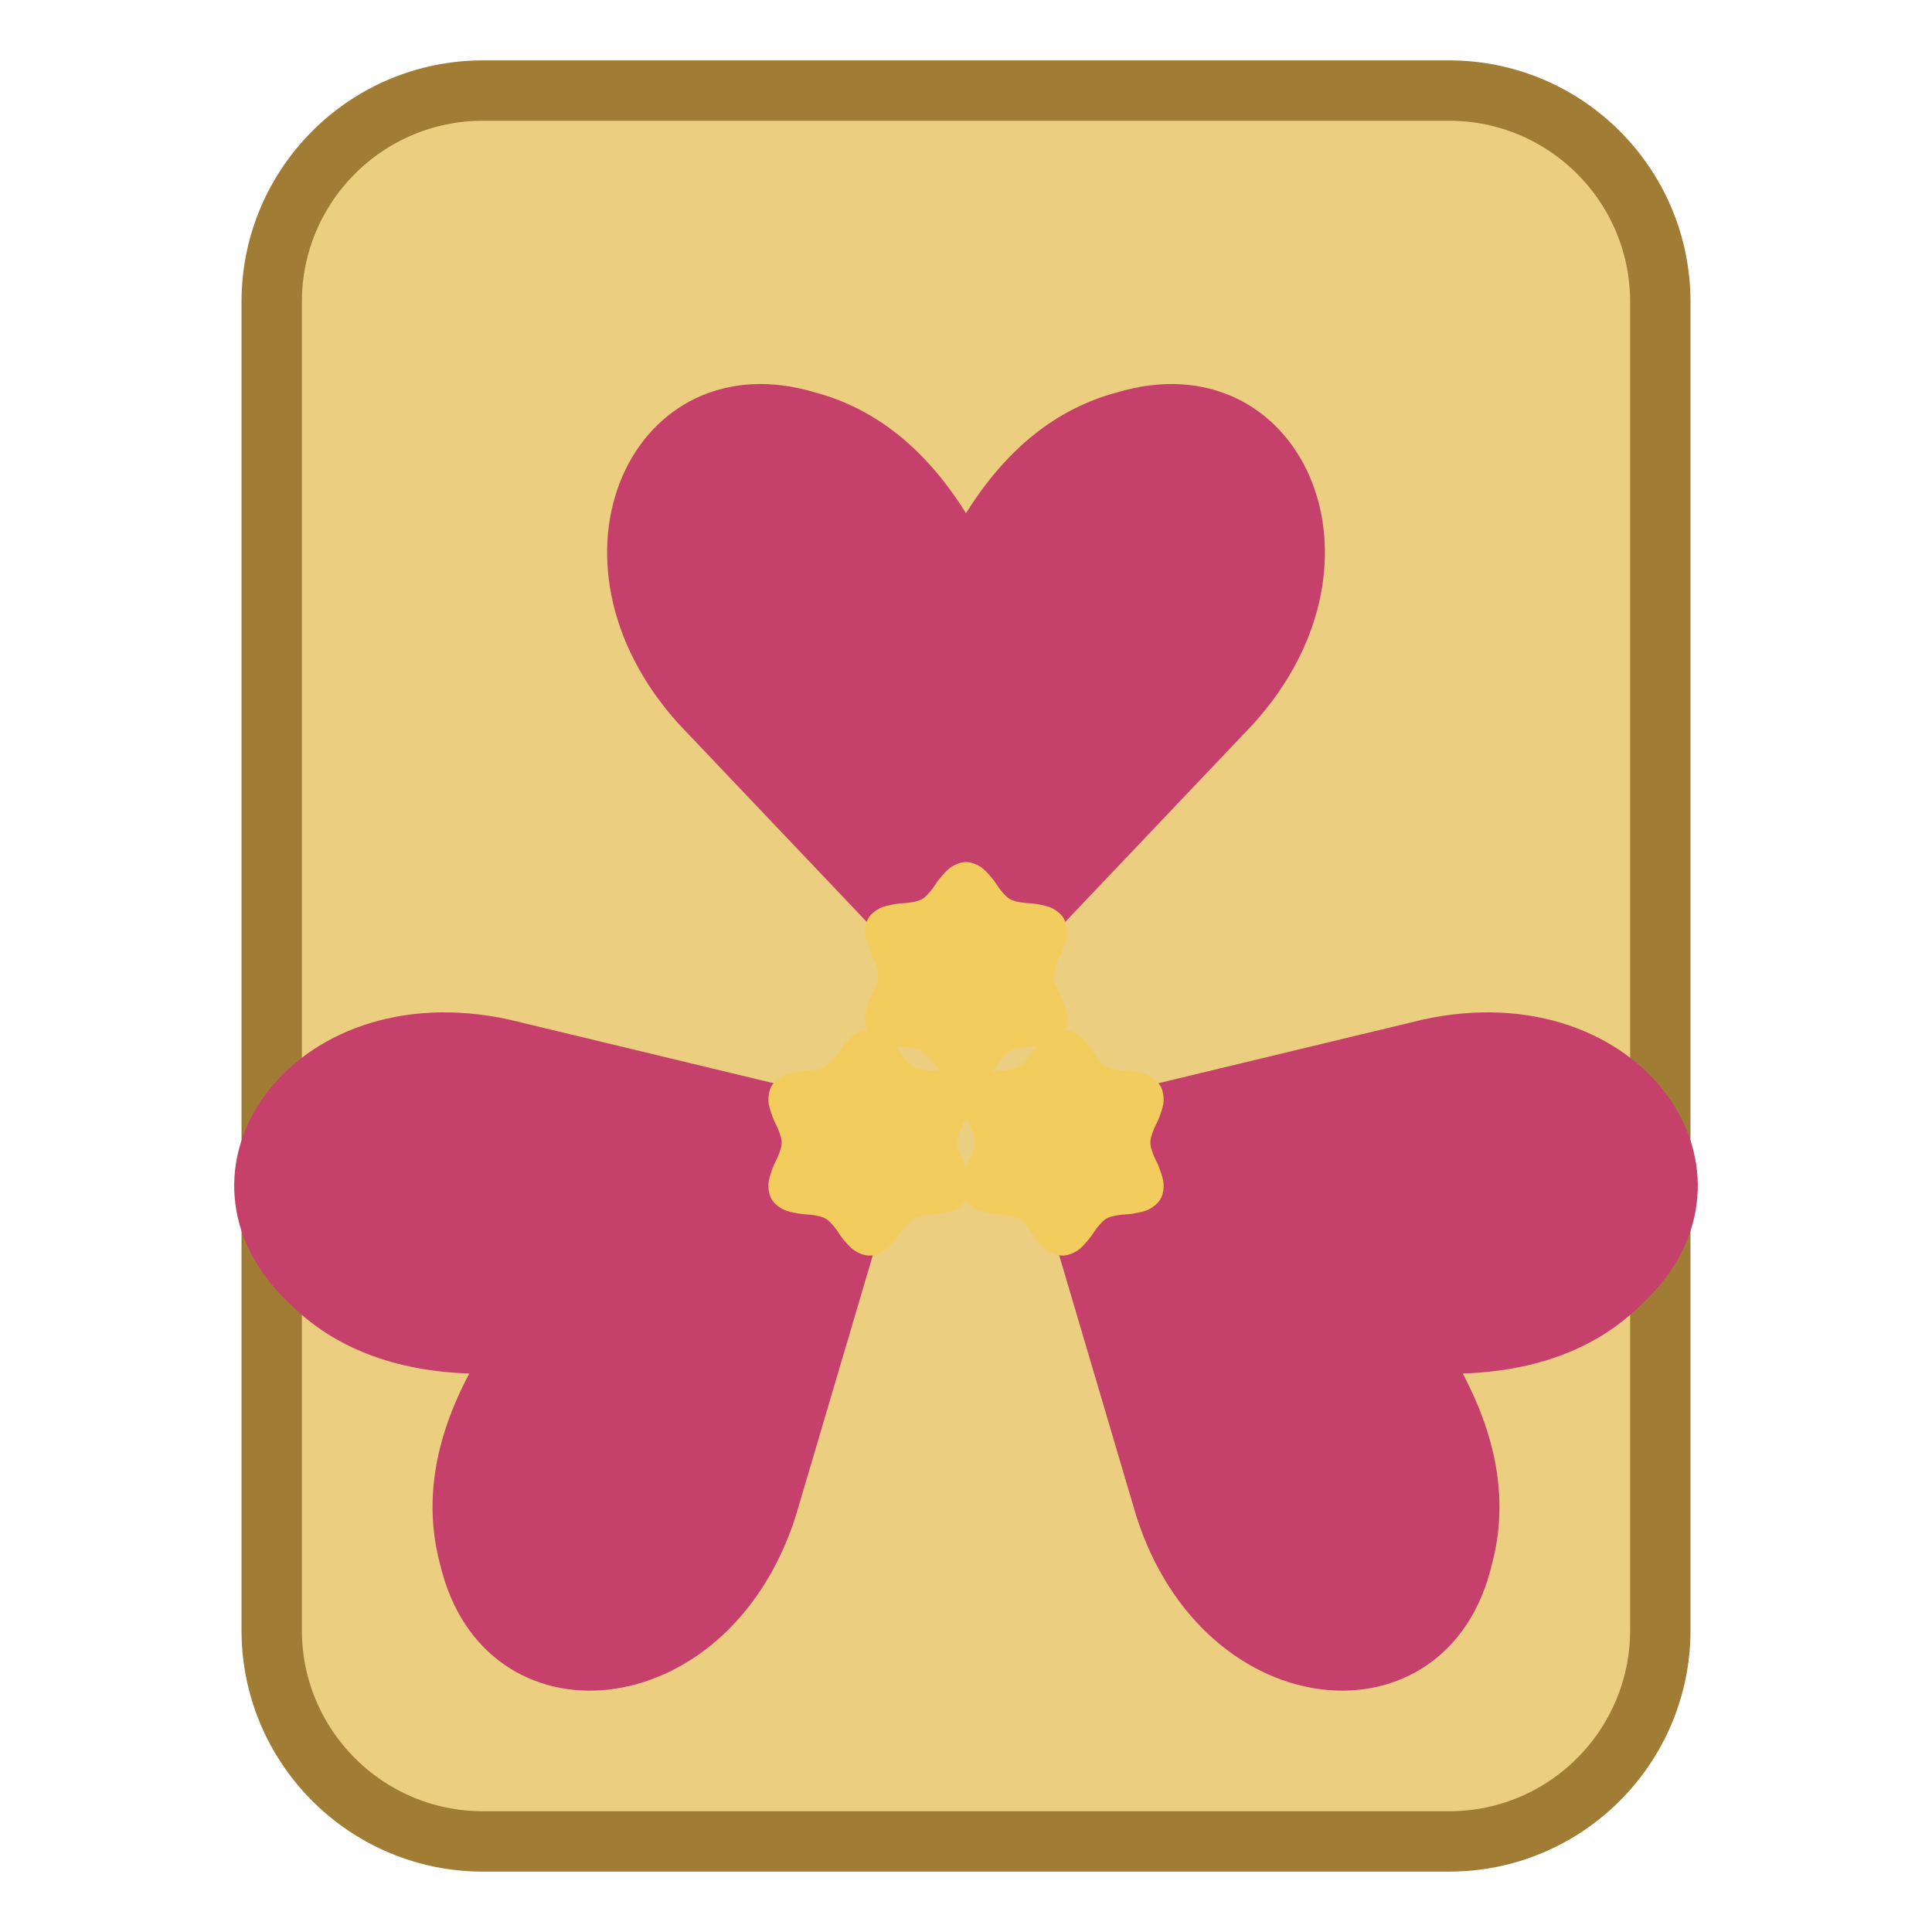
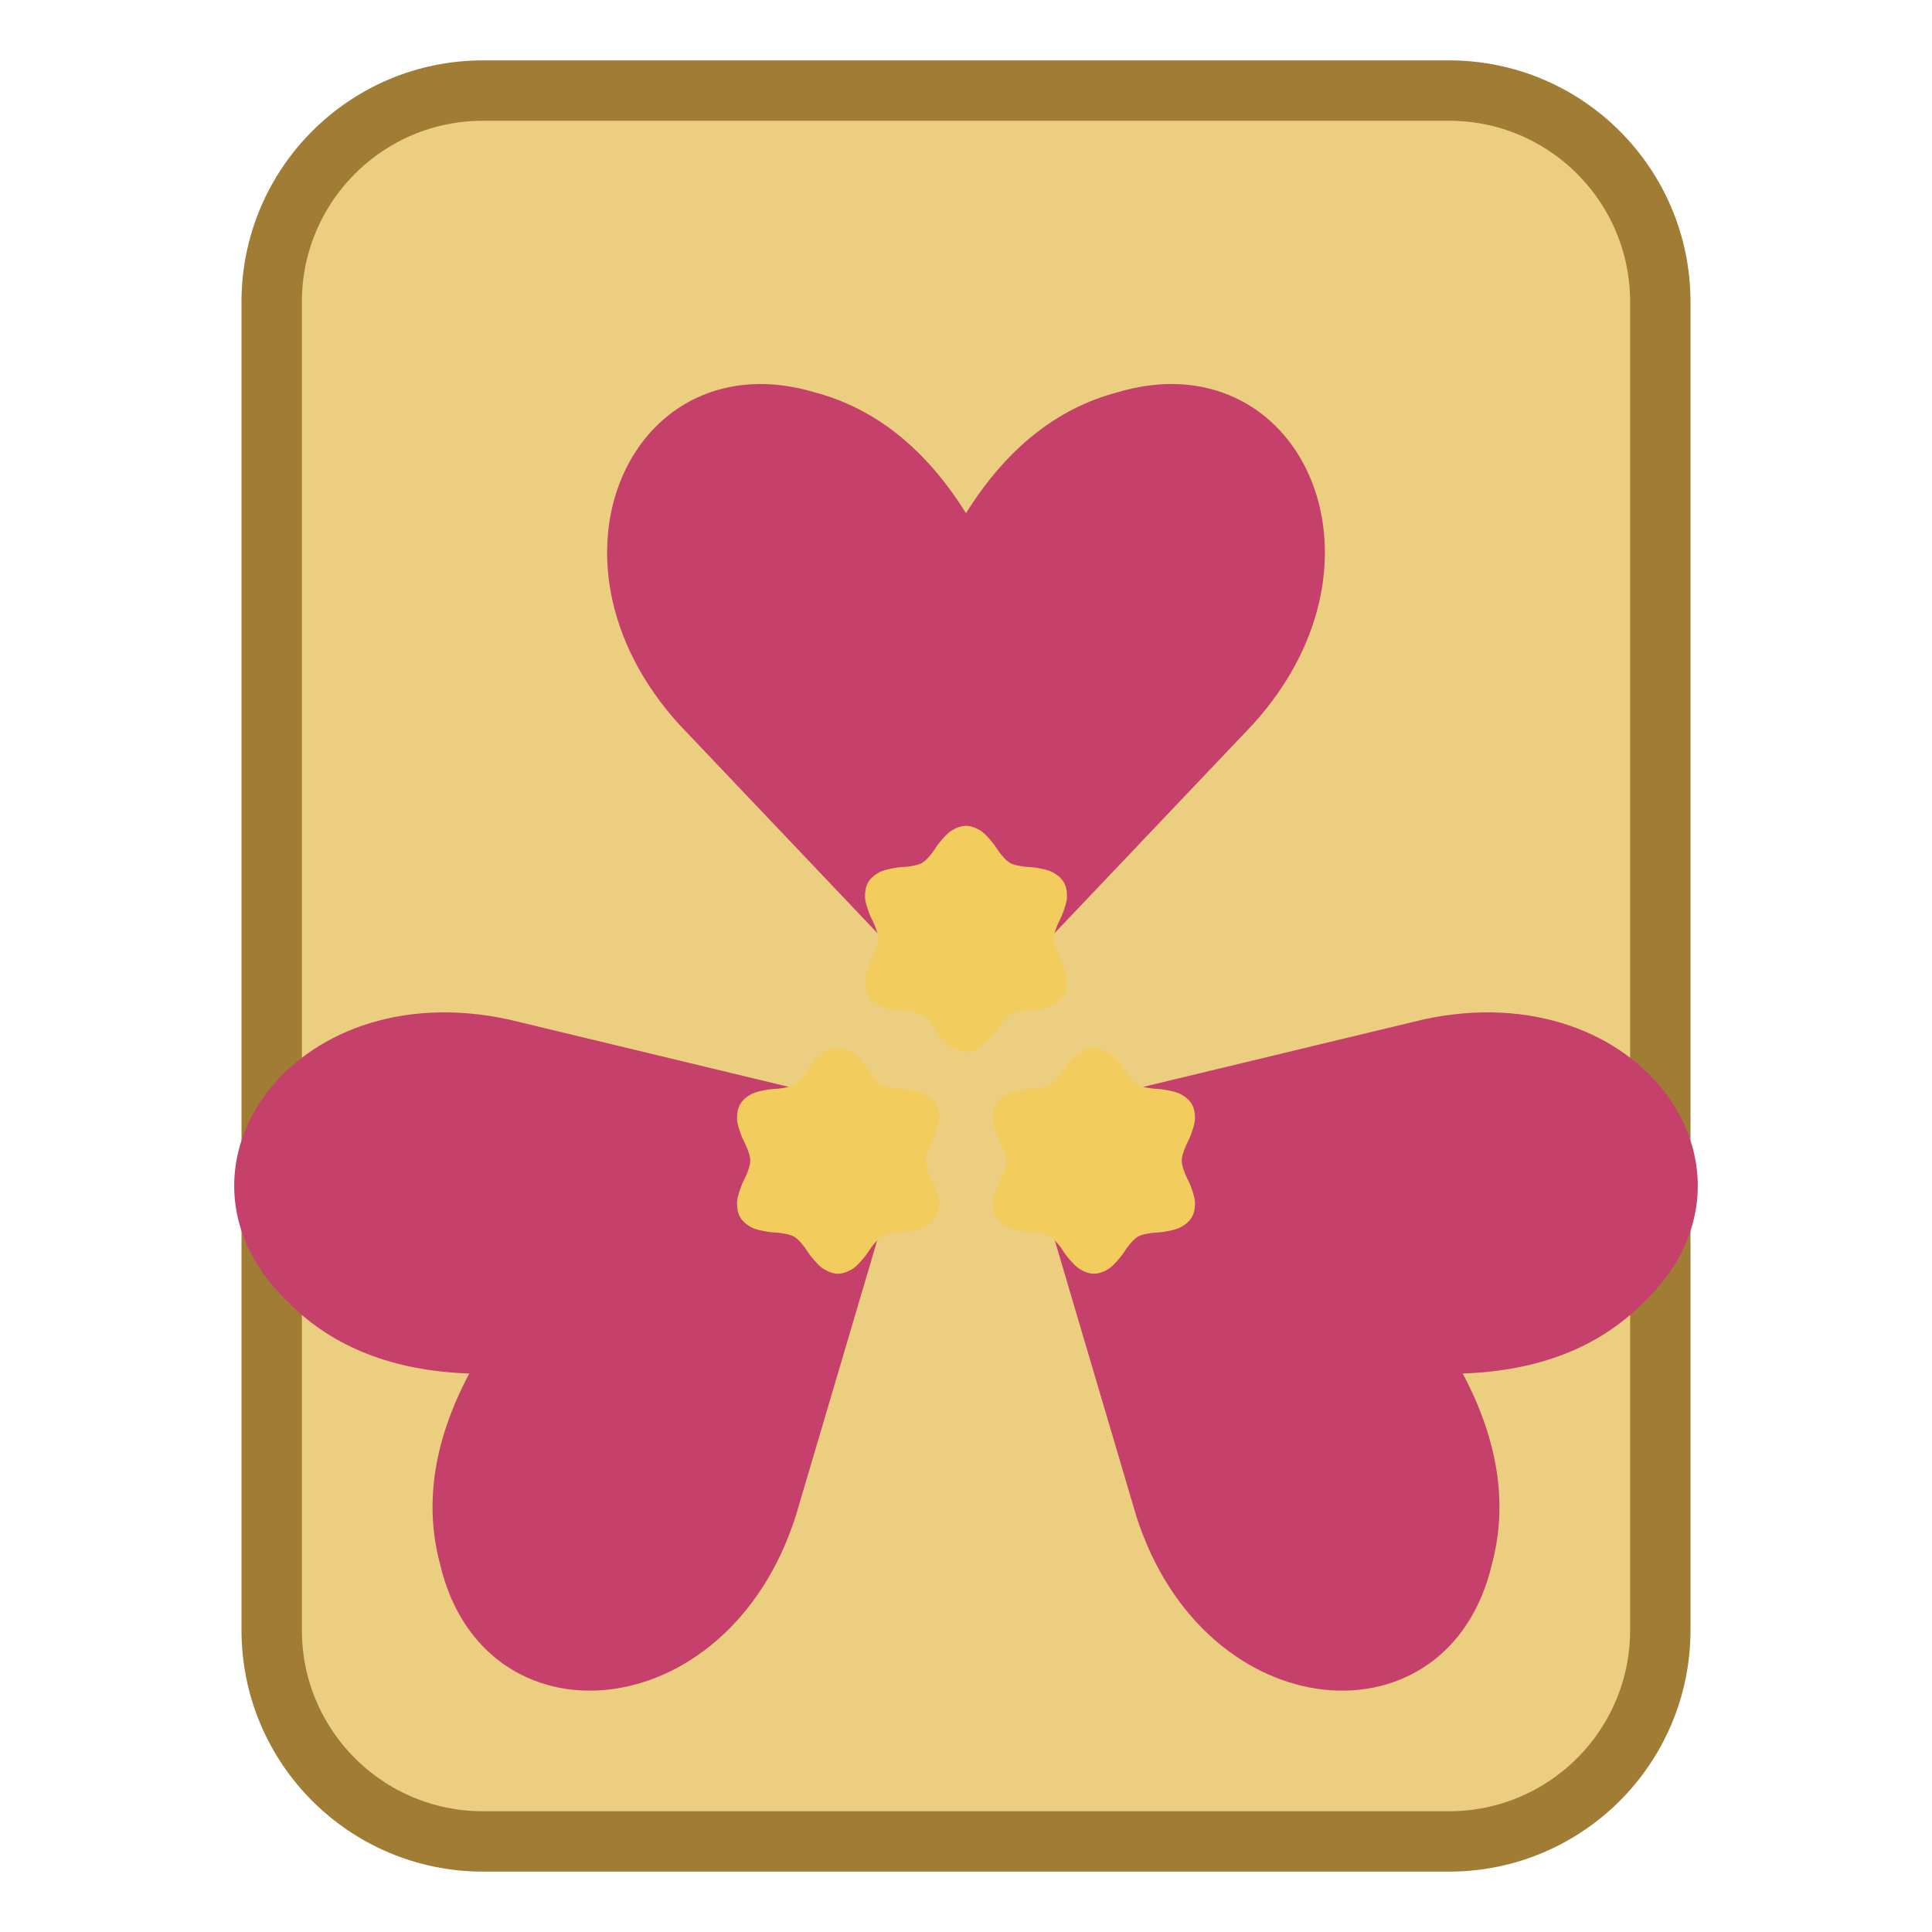
<svg xmlns="http://www.w3.org/2000/svg" viewBox="0 0 64 64" fill="none" role="img" aria-label="三心相聚">
  <rect x="9" y="3" width="46" height="58" rx="7" fill="#ECCE80" stroke="#A17C35" stroke-width="2" />
  <g transform="translate(32 36) scale(1) translate(-32 -36)">
    <g transform="rotate(0 32 36)">
      <g transform="translate(0 -0) rotate(0 32 29)">
        <path d="M32 34 L22.5 24 C17.5 18.5 21 11.2 27 13 Q30 13.8 32 17 Q34 13.8 37 13 C43 11.2 46.5 18.5 41.5 24 Z" fill="#C5416B" />
      </g>
    </g>
    <g transform="rotate(120 32 36)">
      <g transform="translate(0 -0) rotate(0 32 29)">
        <path d="M32 34 L22.5 24 C17.5 18.5 21 11.2 27 13 Q30 13.8 32 17 Q34 13.8 37 13 C43 11.2 46.5 18.5 41.5 24 Z" fill="#C5416B" />
      </g>
    </g>
    <g transform="rotate(240 32 36)">
      <g transform="translate(0 -0) rotate(0 32 29)">
        <path d="M32 34 L22.5 24 C17.5 18.5 21 11.2 27 13 Q30 13.8 32 17 Q34 13.8 37 13 C43 11.2 46.5 18.5 41.5 24 Z" fill="#C5416B" />
      </g>
    </g>
    <g data-flower-center="bougainvillea">
-       <path d="M32 28.53C32.083 28.53 32.173 28.564 32.249 28.611C32.324 28.657 32.393 28.74 32.453 28.81C32.513 28.879 32.558 28.966 32.61 29.027C32.662 29.088 32.705 29.14 32.765 29.175C32.825 29.21 32.892 29.221 32.971 29.235C33.049 29.25 33.147 29.245 33.237 29.263C33.328 29.28 33.434 29.298 33.512 29.34C33.59 29.382 33.665 29.443 33.706 29.515C33.748 29.587 33.763 29.682 33.761 29.771C33.758 29.86 33.72 29.96 33.69 30.047C33.66 30.134 33.608 30.216 33.581 30.292C33.554 30.367 33.53 30.431 33.53 30.5C33.53 30.569 33.554 30.633 33.581 30.708C33.608 30.784 33.66 30.866 33.69 30.953C33.72 31.04 33.758 31.14 33.761 31.229C33.763 31.318 33.748 31.413 33.706 31.485C33.665 31.557 33.59 31.618 33.512 31.66C33.434 31.702 33.328 31.72 33.237 31.737C33.147 31.755 33.049 31.75 32.971 31.765C32.892 31.779 32.825 31.79 32.765 31.825C32.705 31.86 32.662 31.912 32.61 31.973C32.558 32.034 32.513 32.121 32.453 32.19C32.393 32.26 32.324 32.343 32.249 32.389C32.173 32.436 32.083 32.47 32 32.47C31.917 32.47 31.827 32.436 31.751 32.389C31.676 32.343 31.607 32.26 31.547 32.19C31.487 32.121 31.442 32.034 31.39 31.973C31.338 31.912 31.295 31.86 31.235 31.825C31.175 31.79 31.108 31.779 31.029 31.765C30.951 31.75 30.853 31.755 30.763 31.737C30.672 31.72 30.566 31.702 30.488 31.66C30.41 31.618 30.335 31.557 30.294 31.485C30.253 31.413 30.237 31.318 30.239 31.229C30.242 31.14 30.28 31.04 30.31 30.953C30.34 30.866 30.392 30.784 30.419 30.708C30.446 30.633 30.47 30.569 30.47 30.5C30.47 30.431 30.446 30.367 30.419 30.292C30.392 30.216 30.34 30.134 30.31 30.047C30.28 29.96 30.242 29.86 30.239 29.771C30.237 29.682 30.253 29.587 30.294 29.515C30.335 29.443 30.41 29.382 30.488 29.34C30.566 29.298 30.672 29.28 30.763 29.263C30.853 29.245 30.951 29.25 31.029 29.235C31.108 29.221 31.175 29.21 31.235 29.175C31.295 29.14 31.338 29.088 31.39 29.027C31.442 28.966 31.487 28.879 31.547 28.81C31.607 28.74 31.676 28.657 31.751 28.611C31.827 28.564 31.917 28.53 32 28.53Z" transform="translate(32 32.3) scale(1.9) translate(-32 -30.5)" fill="#F2CD5D" />
-       <path d="M32 28.53C32.083 28.53 32.173 28.564 32.249 28.611C32.324 28.657 32.393 28.74 32.453 28.81C32.513 28.879 32.558 28.966 32.61 29.027C32.662 29.088 32.705 29.14 32.765 29.175C32.825 29.21 32.892 29.221 32.971 29.235C33.049 29.25 33.147 29.245 33.237 29.263C33.328 29.28 33.434 29.298 33.512 29.34C33.59 29.382 33.665 29.443 33.706 29.515C33.748 29.587 33.763 29.682 33.761 29.771C33.758 29.86 33.72 29.96 33.69 30.047C33.66 30.134 33.608 30.216 33.581 30.292C33.554 30.367 33.53 30.431 33.53 30.5C33.53 30.569 33.554 30.633 33.581 30.708C33.608 30.784 33.66 30.866 33.69 30.953C33.72 31.04 33.758 31.14 33.761 31.229C33.763 31.318 33.748 31.413 33.706 31.485C33.665 31.557 33.59 31.618 33.512 31.66C33.434 31.702 33.328 31.72 33.237 31.737C33.147 31.755 33.049 31.75 32.971 31.765C32.892 31.779 32.825 31.79 32.765 31.825C32.705 31.86 32.662 31.912 32.61 31.973C32.558 32.034 32.513 32.121 32.453 32.19C32.393 32.26 32.324 32.343 32.249 32.389C32.173 32.436 32.083 32.47 32 32.47C31.917 32.47 31.827 32.436 31.751 32.389C31.676 32.343 31.607 32.26 31.547 32.19C31.487 32.121 31.442 32.034 31.39 31.973C31.338 31.912 31.295 31.86 31.235 31.825C31.175 31.79 31.108 31.779 31.029 31.765C30.951 31.75 30.853 31.755 30.763 31.737C30.672 31.72 30.566 31.702 30.488 31.66C30.41 31.618 30.335 31.557 30.294 31.485C30.253 31.413 30.237 31.318 30.239 31.229C30.242 31.14 30.28 31.04 30.31 30.953C30.34 30.866 30.392 30.784 30.419 30.708C30.446 30.633 30.47 30.569 30.47 30.5C30.47 30.431 30.446 30.367 30.419 30.292C30.392 30.216 30.34 30.134 30.31 30.047C30.28 29.96 30.242 29.86 30.239 29.771C30.237 29.682 30.253 29.587 30.294 29.515C30.335 29.443 30.41 29.382 30.488 29.34C30.566 29.298 30.672 29.28 30.763 29.263C30.853 29.245 30.951 29.25 31.029 29.235C31.108 29.221 31.175 29.21 31.235 29.175C31.295 29.14 31.338 29.088 31.39 29.027C31.442 28.966 31.487 28.879 31.547 28.81C31.607 28.74 31.676 28.657 31.751 28.611C31.827 28.564 31.917 28.53 32 28.53Z" transform="translate(28.8 37.85) scale(1.9) translate(-32 -30.5)" fill="#F2CD5D" />
-       <path d="M32 28.53C32.083 28.53 32.173 28.564 32.249 28.611C32.324 28.657 32.393 28.74 32.453 28.81C32.513 28.879 32.558 28.966 32.61 29.027C32.662 29.088 32.705 29.14 32.765 29.175C32.825 29.21 32.892 29.221 32.971 29.235C33.049 29.25 33.147 29.245 33.237 29.263C33.328 29.28 33.434 29.298 33.512 29.34C33.59 29.382 33.665 29.443 33.706 29.515C33.748 29.587 33.763 29.682 33.761 29.771C33.758 29.86 33.72 29.96 33.69 30.047C33.66 30.134 33.608 30.216 33.581 30.292C33.554 30.367 33.53 30.431 33.53 30.5C33.53 30.569 33.554 30.633 33.581 30.708C33.608 30.784 33.66 30.866 33.69 30.953C33.72 31.04 33.758 31.14 33.761 31.229C33.763 31.318 33.748 31.413 33.706 31.485C33.665 31.557 33.59 31.618 33.512 31.66C33.434 31.702 33.328 31.72 33.237 31.737C33.147 31.755 33.049 31.75 32.971 31.765C32.892 31.779 32.825 31.79 32.765 31.825C32.705 31.86 32.662 31.912 32.61 31.973C32.558 32.034 32.513 32.121 32.453 32.19C32.393 32.26 32.324 32.343 32.249 32.389C32.173 32.436 32.083 32.47 32 32.47C31.917 32.47 31.827 32.436 31.751 32.389C31.676 32.343 31.607 32.26 31.547 32.19C31.487 32.121 31.442 32.034 31.39 31.973C31.338 31.912 31.295 31.86 31.235 31.825C31.175 31.79 31.108 31.779 31.029 31.765C30.951 31.75 30.853 31.755 30.763 31.737C30.672 31.72 30.566 31.702 30.488 31.66C30.41 31.618 30.335 31.557 30.294 31.485C30.253 31.413 30.237 31.318 30.239 31.229C30.242 31.14 30.28 31.04 30.31 30.953C30.34 30.866 30.392 30.784 30.419 30.708C30.446 30.633 30.47 30.569 30.47 30.5C30.47 30.431 30.446 30.367 30.419 30.292C30.392 30.216 30.34 30.134 30.31 30.047C30.28 29.96 30.242 29.86 30.239 29.771C30.237 29.682 30.253 29.587 30.294 29.515C30.335 29.443 30.41 29.382 30.488 29.34C30.566 29.298 30.672 29.28 30.763 29.263C30.853 29.245 30.951 29.25 31.029 29.235C31.108 29.221 31.175 29.21 31.235 29.175C31.295 29.14 31.338 29.088 31.39 29.027C31.442 28.966 31.487 28.879 31.547 28.81C31.607 28.74 31.676 28.657 31.751 28.611C31.827 28.564 31.917 28.53 32 28.53Z" transform="translate(35.2 37.85) scale(1.9) translate(-32 -30.5)" fill="#F2CD5D" />
+       <path d="M32 28.53C32.083 28.53 32.173 28.564 32.249 28.611C32.324 28.657 32.393 28.74 32.453 28.81C32.513 28.879 32.558 28.966 32.61 29.027C32.662 29.088 32.705 29.14 32.765 29.175C32.825 29.21 32.892 29.221 32.971 29.235C33.049 29.25 33.147 29.245 33.237 29.263C33.328 29.28 33.434 29.298 33.512 29.34C33.59 29.382 33.665 29.443 33.706 29.515C33.748 29.587 33.763 29.682 33.761 29.771C33.758 29.86 33.72 29.96 33.69 30.047C33.66 30.134 33.608 30.216 33.581 30.292C33.554 30.367 33.53 30.431 33.53 30.5C33.53 30.569 33.554 30.633 33.581 30.708C33.608 30.784 33.66 30.866 33.69 30.953C33.72 31.04 33.758 31.14 33.761 31.229C33.763 31.318 33.748 31.413 33.706 31.485C33.665 31.557 33.59 31.618 33.512 31.66C33.434 31.702 33.328 31.72 33.237 31.737C33.147 31.755 33.049 31.75 32.971 31.765C32.892 31.779 32.825 31.79 32.765 31.825C32.705 31.86 32.662 31.912 32.61 31.973C32.558 32.034 32.513 32.121 32.453 32.19C32.393 32.26 32.324 32.343 32.249 32.389C32.173 32.436 32.083 32.47 32 32.47C31.917 32.47 31.827 32.436 31.751 32.389C31.676 32.343 31.607 32.26 31.547 32.19C31.487 32.121 31.442 32.034 31.39 31.973C31.338 31.912 31.295 31.86 31.235 31.825C31.175 31.79 31.108 31.779 31.029 31.765C30.951 31.75 30.853 31.755 30.763 31.737C30.672 31.72 30.566 31.702 30.488 31.66C30.41 31.618 30.335 31.557 30.294 31.485C30.253 31.413 30.237 31.318 30.239 31.229C30.242 31.14 30.28 31.04 30.31 30.953C30.34 30.866 30.392 30.784 30.419 30.708C30.446 30.633 30.47 30.569 30.47 30.5C30.47 30.431 30.446 30.367 30.419 30.292C30.392 30.216 30.34 30.134 30.31 30.047C30.28 29.96 30.242 29.86 30.239 29.771C30.237 29.682 30.253 29.587 30.294 29.515C30.335 29.443 30.41 29.382 30.488 29.34C30.566 29.298 30.672 29.28 30.763 29.263C30.853 29.245 30.951 29.25 31.029 29.235C31.108 29.221 31.175 29.21 31.235 29.175C31.295 29.14 31.338 29.088 31.39 29.027C31.442 28.966 31.487 28.879 31.547 28.81C31.607 28.74 31.676 28.657 31.751 28.611C31.827 28.564 31.917 28.53 32 28.53Z" transform="translate(32 31.1) scale(1.9) translate(-32 -30.5)" fill="#F2CD5D" />
+       <path d="M32 28.53C32.083 28.53 32.173 28.564 32.249 28.611C32.324 28.657 32.393 28.74 32.453 28.81C32.513 28.879 32.558 28.966 32.61 29.027C32.662 29.088 32.705 29.14 32.765 29.175C32.825 29.21 32.892 29.221 32.971 29.235C33.049 29.25 33.147 29.245 33.237 29.263C33.328 29.28 33.434 29.298 33.512 29.34C33.59 29.382 33.665 29.443 33.706 29.515C33.748 29.587 33.763 29.682 33.761 29.771C33.758 29.86 33.72 29.96 33.69 30.047C33.66 30.134 33.608 30.216 33.581 30.292C33.554 30.367 33.53 30.431 33.53 30.5C33.53 30.569 33.554 30.633 33.581 30.708C33.608 30.784 33.66 30.866 33.69 30.953C33.72 31.04 33.758 31.14 33.761 31.229C33.763 31.318 33.748 31.413 33.706 31.485C33.665 31.557 33.59 31.618 33.512 31.66C33.434 31.702 33.328 31.72 33.237 31.737C33.147 31.755 33.049 31.75 32.971 31.765C32.892 31.779 32.825 31.79 32.765 31.825C32.705 31.86 32.662 31.912 32.61 31.973C32.558 32.034 32.513 32.121 32.453 32.19C32.393 32.26 32.324 32.343 32.249 32.389C32.173 32.436 32.083 32.47 32 32.47C31.917 32.47 31.827 32.436 31.751 32.389C31.676 32.343 31.607 32.26 31.547 32.19C31.487 32.121 31.442 32.034 31.39 31.973C31.338 31.912 31.295 31.86 31.235 31.825C31.175 31.79 31.108 31.779 31.029 31.765C30.951 31.75 30.853 31.755 30.763 31.737C30.672 31.72 30.566 31.702 30.488 31.66C30.41 31.618 30.335 31.557 30.294 31.485C30.253 31.413 30.237 31.318 30.239 31.229C30.242 31.14 30.28 31.04 30.31 30.953C30.34 30.866 30.392 30.784 30.419 30.708C30.446 30.633 30.47 30.569 30.47 30.5C30.47 30.431 30.446 30.367 30.419 30.292C30.392 30.216 30.34 30.134 30.31 30.047C30.28 29.96 30.242 29.86 30.239 29.771C30.237 29.682 30.253 29.587 30.294 29.515C30.335 29.443 30.41 29.382 30.488 29.34C30.566 29.298 30.672 29.28 30.763 29.263C30.853 29.245 30.951 29.25 31.029 29.235C31.108 29.221 31.175 29.21 31.235 29.175C31.295 29.14 31.338 29.088 31.39 29.027C31.442 28.966 31.487 28.879 31.547 28.81C31.607 28.74 31.676 28.657 31.751 28.611C31.827 28.564 31.917 28.53 32 28.53Z" transform="translate(27.76 38.45) scale(1.9) translate(-32 -30.5)" fill="#F2CD5D" />
+       <path d="M32 28.53C32.083 28.53 32.173 28.564 32.249 28.611C32.324 28.657 32.393 28.74 32.453 28.81C32.513 28.879 32.558 28.966 32.61 29.027C32.662 29.088 32.705 29.14 32.765 29.175C32.825 29.21 32.892 29.221 32.971 29.235C33.049 29.25 33.147 29.245 33.237 29.263C33.328 29.28 33.434 29.298 33.512 29.34C33.59 29.382 33.665 29.443 33.706 29.515C33.748 29.587 33.763 29.682 33.761 29.771C33.758 29.86 33.72 29.96 33.69 30.047C33.66 30.134 33.608 30.216 33.581 30.292C33.554 30.367 33.53 30.431 33.53 30.5C33.53 30.569 33.554 30.633 33.581 30.708C33.608 30.784 33.66 30.866 33.69 30.953C33.72 31.04 33.758 31.14 33.761 31.229C33.763 31.318 33.748 31.413 33.706 31.485C33.665 31.557 33.59 31.618 33.512 31.66C33.434 31.702 33.328 31.72 33.237 31.737C33.147 31.755 33.049 31.75 32.971 31.765C32.892 31.779 32.825 31.79 32.765 31.825C32.705 31.86 32.662 31.912 32.61 31.973C32.558 32.034 32.513 32.121 32.453 32.19C32.393 32.26 32.324 32.343 32.249 32.389C32.173 32.436 32.083 32.47 32 32.47C31.917 32.47 31.827 32.436 31.751 32.389C31.676 32.343 31.607 32.26 31.547 32.19C31.487 32.121 31.442 32.034 31.39 31.973C31.338 31.912 31.295 31.86 31.235 31.825C31.175 31.79 31.108 31.779 31.029 31.765C30.951 31.75 30.853 31.755 30.763 31.737C30.672 31.72 30.566 31.702 30.488 31.66C30.41 31.618 30.335 31.557 30.294 31.485C30.253 31.413 30.237 31.318 30.239 31.229C30.242 31.14 30.28 31.04 30.31 30.953C30.34 30.866 30.392 30.784 30.419 30.708C30.446 30.633 30.47 30.569 30.47 30.5C30.47 30.431 30.446 30.367 30.419 30.292C30.392 30.216 30.34 30.134 30.31 30.047C30.28 29.96 30.242 29.86 30.239 29.771C30.237 29.682 30.253 29.587 30.294 29.515C30.335 29.443 30.41 29.382 30.488 29.34C30.566 29.298 30.672 29.28 30.763 29.263C30.853 29.245 30.951 29.25 31.029 29.235C31.108 29.221 31.175 29.21 31.235 29.175C31.295 29.14 31.338 29.088 31.39 29.027C31.442 28.966 31.487 28.879 31.547 28.81C31.607 28.74 31.676 28.657 31.751 28.611C31.827 28.564 31.917 28.53 32 28.53Z" transform="translate(36.24 38.45) scale(1.9) translate(-32 -30.5)" fill="#F2CD5D" />
    </g>
  </g>
</svg>
